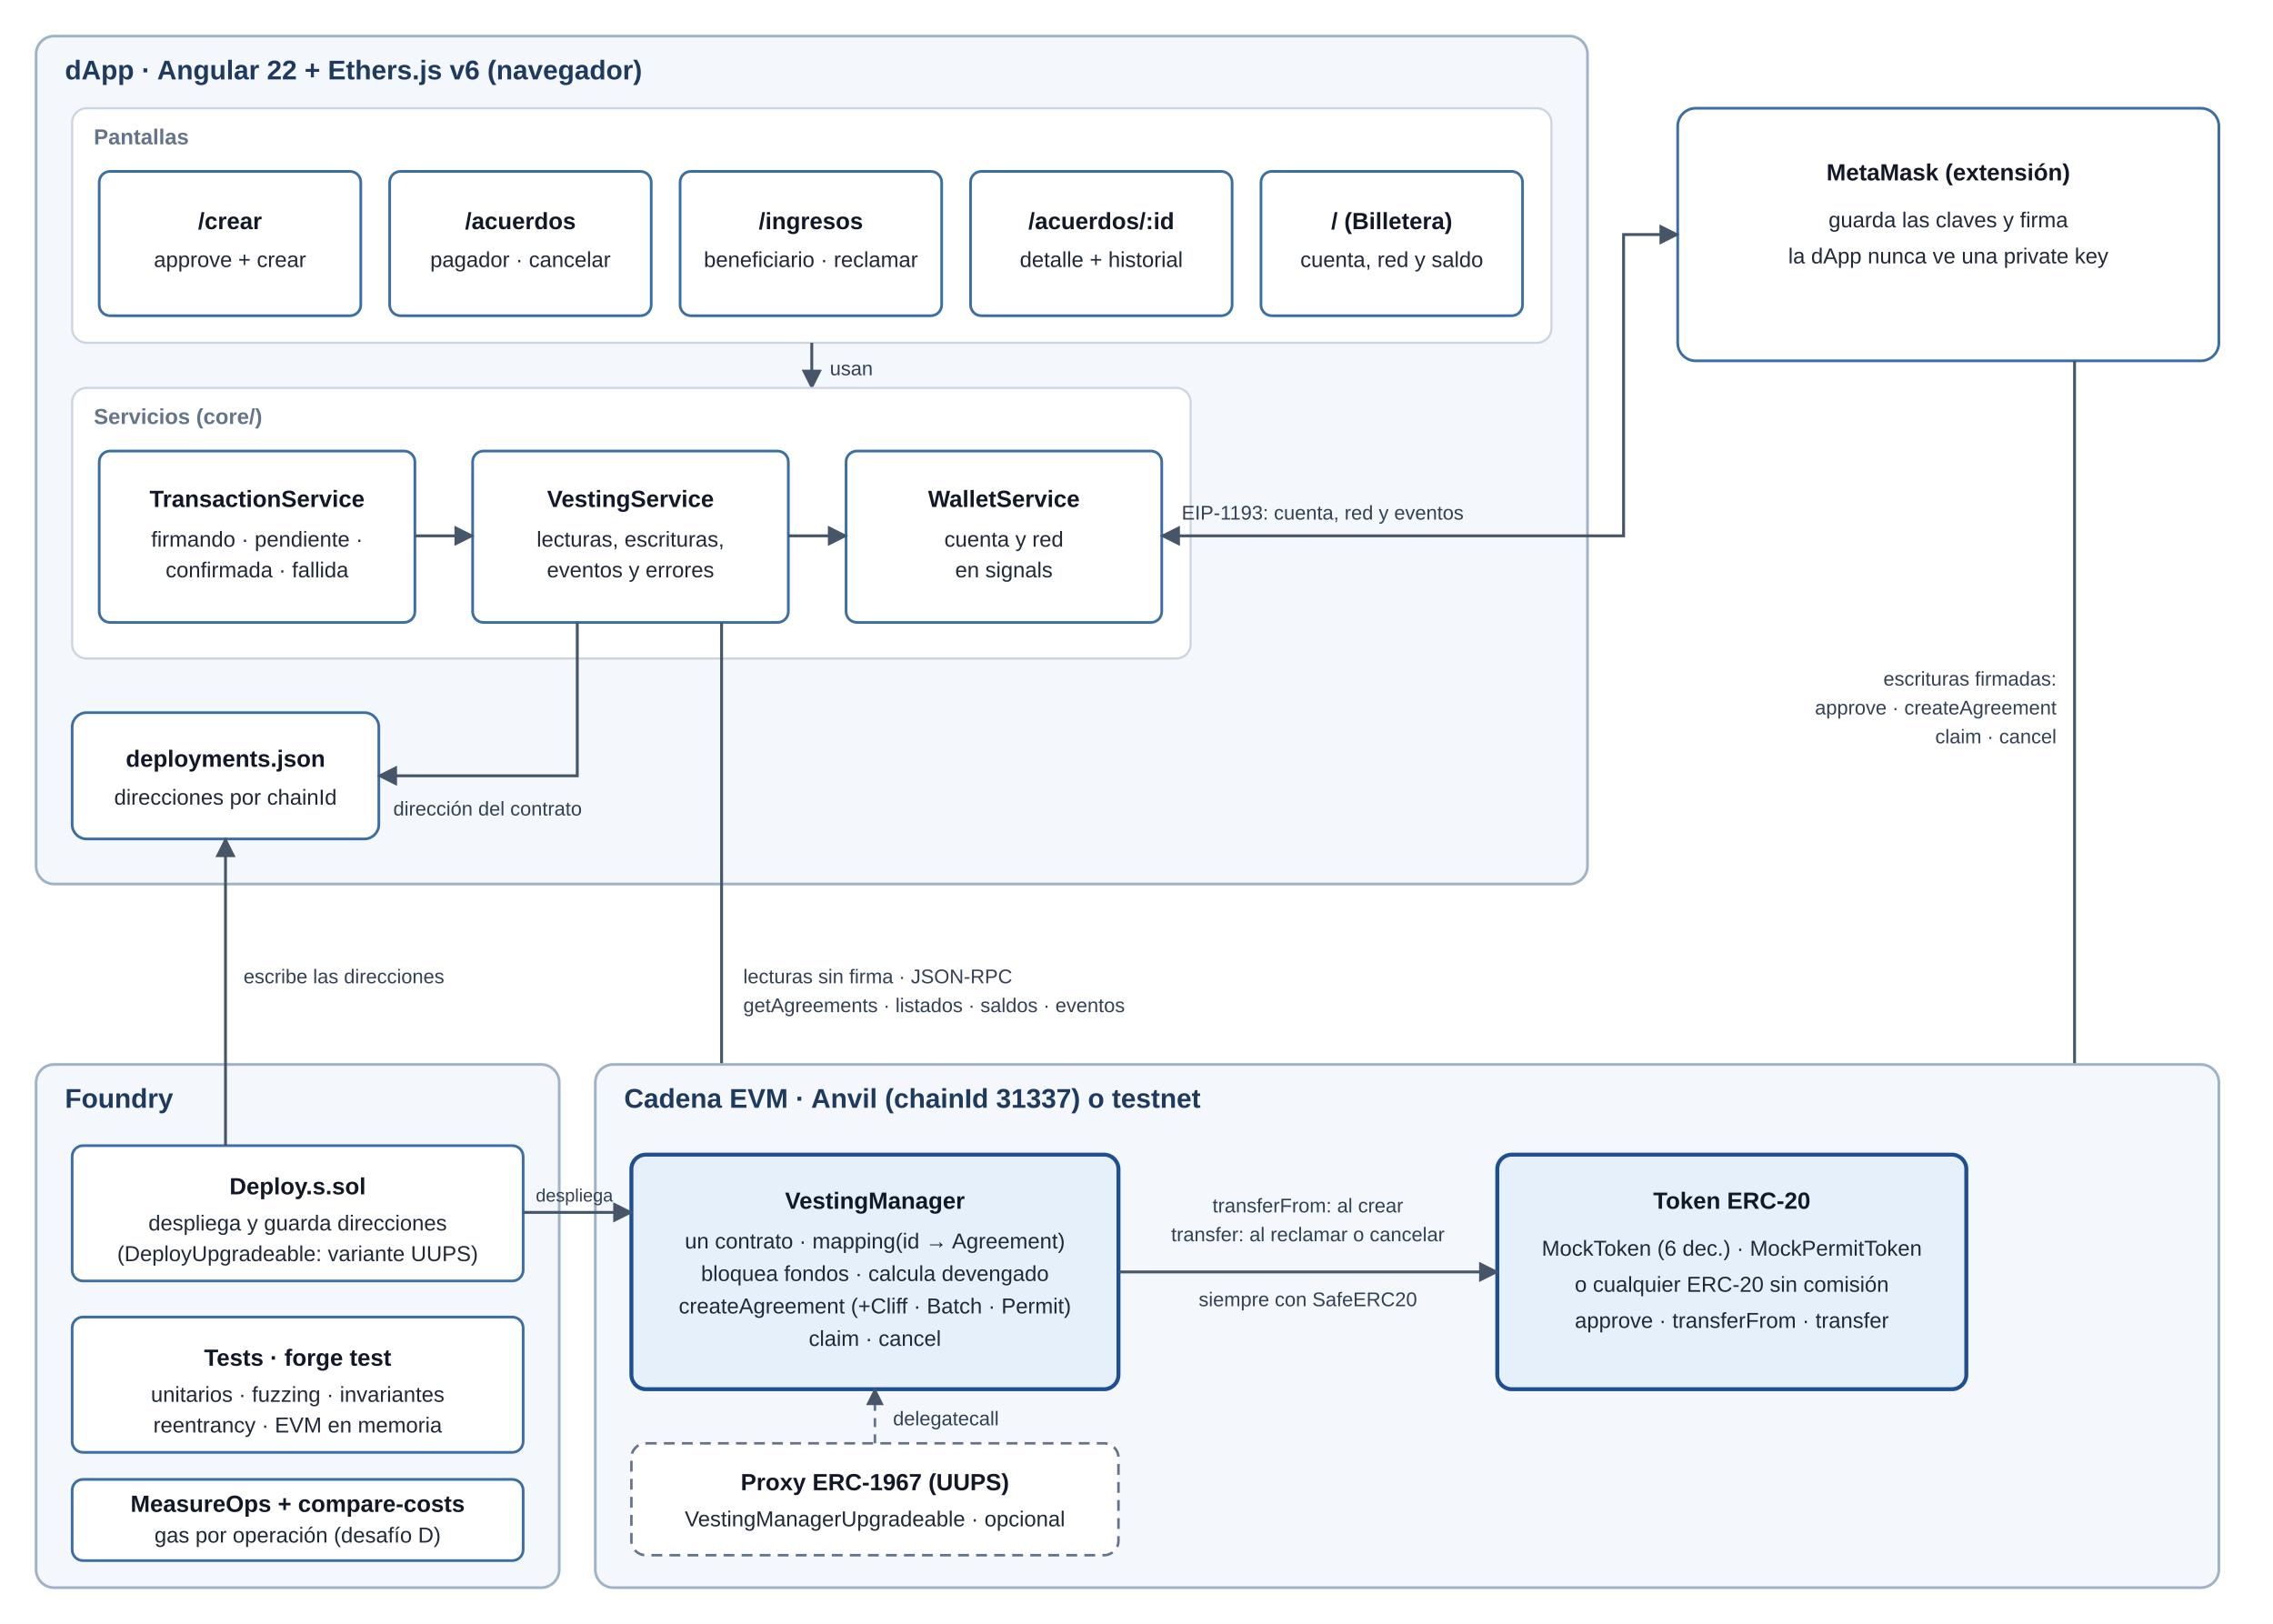
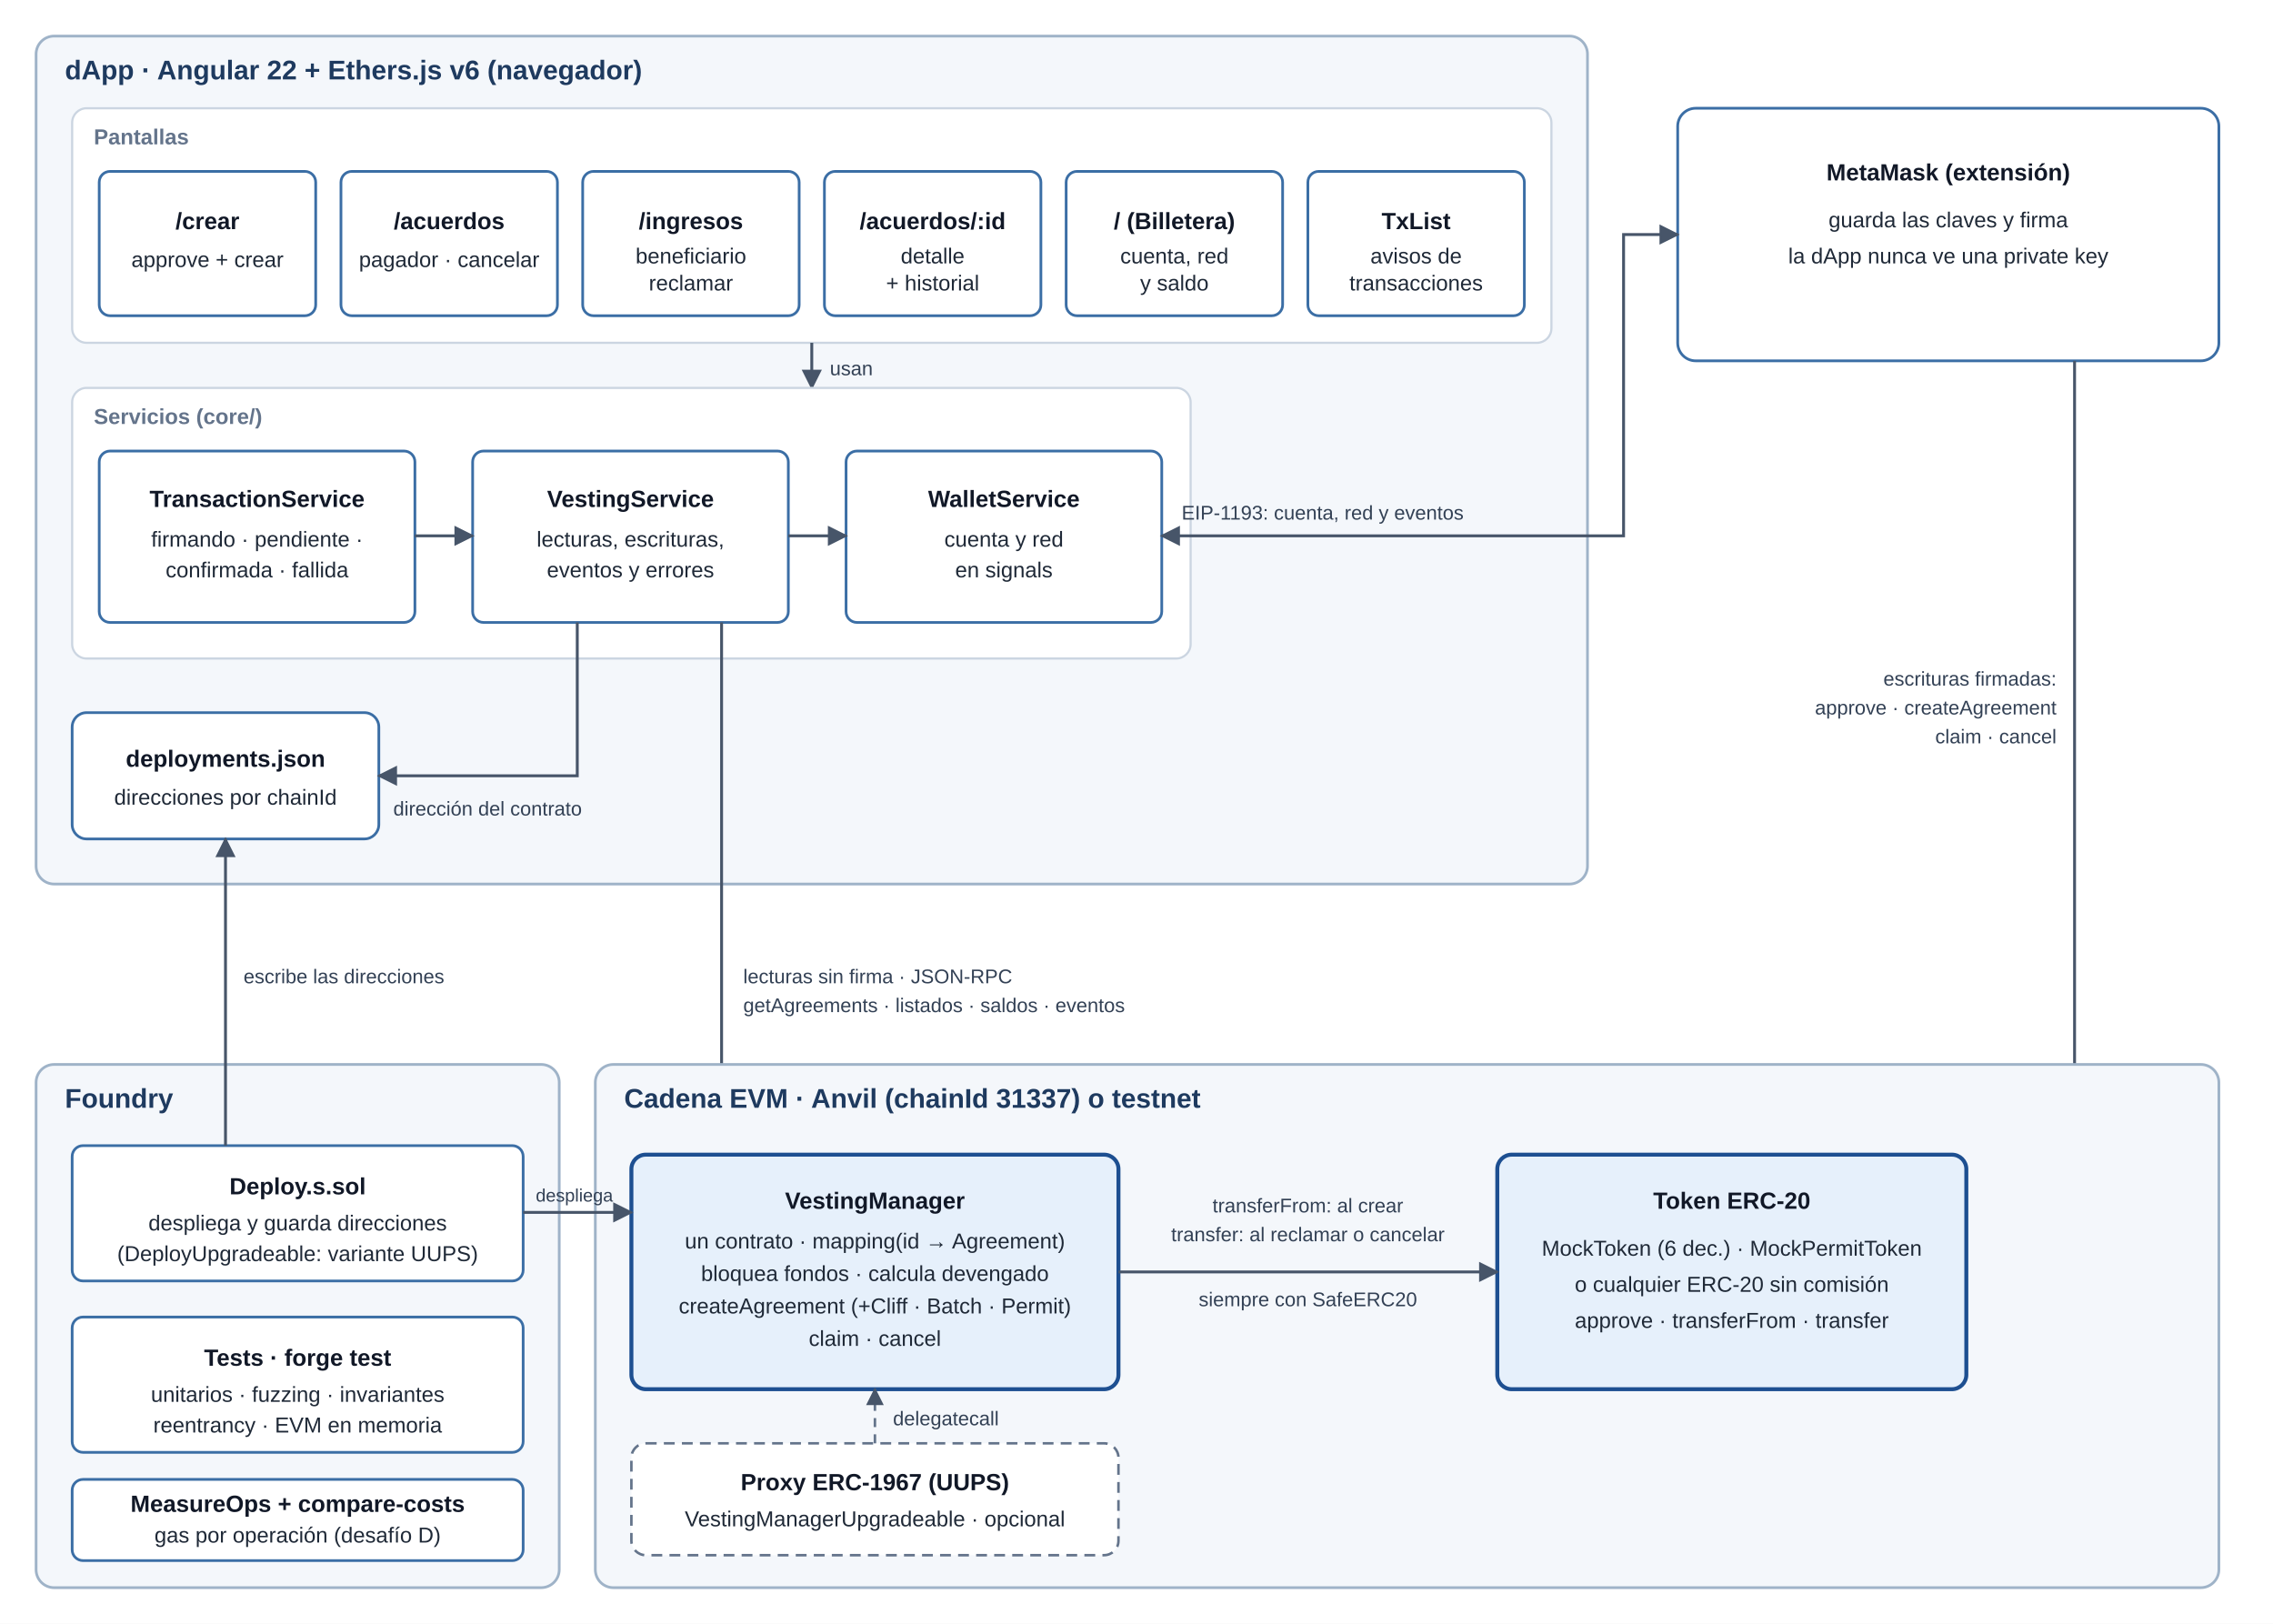
<svg xmlns="http://www.w3.org/2000/svg" viewBox="0 0 1260 900" width="1260" height="900" font-family="Segoe UI, Arial, sans-serif">
  <defs>
    <marker id="a" viewBox="0 0 10 10" refX="9" refY="5" markerWidth="7" markerHeight="7" orient="auto-start-reverse">
      <path d="M0,0 L10,5 L0,10 z" fill="#475569" />
    </marker>
    <style>
      .grp { fill:#f4f7fb; stroke:#9fb3c8; stroke-width:1.5 }
      .sub { fill:#ffffff; stroke:#cbd5e1; stroke-width:1.2 }
      .gt  { font-size:15px; font-weight:700; fill:#1e3a5f }
      .st  { font-size:12px; font-weight:700; fill:#64748b }
      .box { fill:#ffffff; stroke:#3b6ea5; stroke-width:1.5 }
      .main{ fill:#e6f0fb; stroke:#1d4f91; stroke-width:2.2 }
      .opt { fill:#ffffff; stroke:#64748b; stroke-width:1.4; stroke-dasharray:6 4 }
      .b   { font-size:13px; font-weight:700; fill:#111827; text-anchor:middle }
      .t   { font-size:12px; fill:#1f2937; text-anchor:middle }
      .lab { font-size:11px; fill:#334155 }
      .labe{ font-size:11px; fill:#334155; text-anchor:end }
      .labm{ font-size:11px; fill:#334155; text-anchor:middle }
      .ln  { stroke:#475569; stroke-width:1.6; fill:none; marker-end:url(#a) }
      .ln2 { stroke:#475569; stroke-width:1.6; fill:none; marker-end:url(#a); marker-start:url(#a) }
      .lnd { stroke:#64748b; stroke-width:1.4; fill:none; marker-end:url(#a); stroke-dasharray:5 4 }
    </style>
  </defs>
  <rect width="1260" height="900" fill="#ffffff" />
  <rect class="grp" x="20" y="20" width="860" height="470" rx="10" />
  <text class="gt" x="36" y="44">dApp · Angular 22 + Ethers.js v6 (navegador)</text>
  <rect class="sub" x="40" y="60" width="820" height="130" rx="8" />
  <text class="st" x="52" y="80">Pantallas</text>
  <g>
-     <rect class="box" x="55" y="95" width="145" height="80" rx="6" />
-     <text class="b" x="127.5" y="127">/crear</text>
-     <text class="t" x="127.5" y="148">approve + crear</text>
-     <rect class="box" x="216" y="95" width="145" height="80" rx="6" />
-     <text class="b" x="288.5" y="127">/acuerdos</text>
-     <text class="t" x="288.5" y="148">pagador · cancelar</text>
-     <rect class="box" x="377" y="95" width="145" height="80" rx="6" />
-     <text class="b" x="449.5" y="127">/ingresos</text>
-     <text class="t" x="449.5" y="148">beneficiario · reclamar</text>
-     <rect class="box" x="538" y="95" width="145" height="80" rx="6" />
-     <text class="b" x="610.5" y="127">/acuerdos/:id</text>
-     <text class="t" x="610.5" y="148">detalle + historial</text>
-     <rect class="box" x="699" y="95" width="145" height="80" rx="6" />
-     <text class="b" x="771.5" y="127">/ (Billetera)</text>
-     <text class="t" x="771.5" y="148">cuenta, red y saldo</text>
+     <rect class="box" x="55" y="95" width="120" height="80" rx="6" />
+     <text class="b" x="115" y="127">/crear</text>
+     <text class="t" x="115" y="148">approve + crear</text>
+     <rect class="box" x="189" y="95" width="120" height="80" rx="6" />
+     <text class="b" x="249" y="127">/acuerdos</text>
+     <text class="t" x="249" y="148">pagador · cancelar</text>
+     <rect class="box" x="323" y="95" width="120" height="80" rx="6" />
+     <text class="b" x="383" y="127">/ingresos</text>
+     <text class="t" x="383" y="146">beneficiario</text>
+     <text class="t" x="383" y="161">reclamar</text>
+     <rect class="box" x="457" y="95" width="120" height="80" rx="6" />
+     <text class="b" x="517" y="127">/acuerdos/:id</text>
+     <text class="t" x="517" y="146">detalle</text>
+     <text class="t" x="517" y="161">+ historial</text>
+     <rect class="box" x="591" y="95" width="120" height="80" rx="6" />
+     <text class="b" x="651" y="127">/ (Billetera)</text>
+     <text class="t" x="651" y="146">cuenta, red</text>
+     <text class="t" x="651" y="161">y saldo</text>
+     <rect class="box" x="725" y="95" width="120" height="80" rx="6" />
+     <text class="b" x="785" y="127">TxList</text>
+     <text class="t" x="785" y="146">avisos de</text>
+     <text class="t" x="785" y="161">transacciones</text>
  </g>
  <line class="ln" x1="450" y1="190" x2="450" y2="215" />
  <text class="lab" x="460" y="208">usan</text>
  <rect class="sub" x="40" y="215" width="620" height="150" rx="8" />
  <text class="st" x="52" y="235">Servicios (core/)</text>
  <rect class="box" x="55" y="250" width="175" height="95" rx="6" />
  <text class="b" x="142.5" y="281">TransactionService</text>
  <text class="t" x="142.5" y="303">firmando · pendiente ·</text>
  <text class="t" x="142.5" y="320">confirmada · fallida</text>
  <rect class="box" x="262" y="250" width="175" height="95" rx="6" />
  <text class="b" x="349.5" y="281">VestingService</text>
  <text class="t" x="349.5" y="303">lecturas, escrituras,</text>
  <text class="t" x="349.5" y="320">eventos y errores</text>
  <rect class="box" x="469" y="250" width="175" height="95" rx="6" />
  <text class="b" x="556.5" y="281">WalletService</text>
  <text class="t" x="556.5" y="303">cuenta y red</text>
  <text class="t" x="556.5" y="320">en signals</text>
  <line class="ln" x1="230" y1="297" x2="262" y2="297" />
  <line class="ln" x1="437" y1="297" x2="469" y2="297" />
  <rect class="box" x="40" y="395" width="170" height="70" rx="8" />
  <text class="b" x="125" y="425">deployments.json</text>
  <text class="t" x="125" y="446">direcciones por chainId</text>
  <path class="ln" d="M320,345 L320,430 L210,430" />
  <text class="lab" x="218" y="452">dirección del contrato</text>
  <rect class="box" x="930" y="60" width="300" height="140" rx="10" />
  <text class="b" x="1080" y="100">MetaMask (extensión)</text>
  <text class="t" x="1080" y="126">guarda las claves y firma</text>
  <text class="t" x="1080" y="146">la dApp nunca ve una private key</text>
  <path class="ln2" d="M644,297 L900,297 L900,130 L930,130" />
  <text class="lab" x="655" y="288">EIP-1193: cuenta, red y eventos</text>
  <path class="ln" d="M1150,200 L1150,705 L1090,705" />
  <text class="labe" x="1140" y="380">escrituras firmadas:</text>
  <text class="labe" x="1140" y="396">approve · createAgreement</text>
  <text class="labe" x="1140" y="412">claim · cancel</text>
  <path class="ln" d="M400,345 L400,640" />
  <text class="lab" x="412" y="545">lecturas sin firma · JSON-RPC</text>
  <text class="lab" x="412" y="561">getAgreements · listados · saldos · eventos</text>
  <rect class="grp" x="330" y="590" width="900" height="290" rx="10" />
  <text class="gt" x="346" y="614">Cadena EVM · Anvil (chainId 31337) o testnet</text>
  <rect class="main" x="350" y="640" width="270" height="130" rx="8" />
  <text class="b" x="485" y="670">VestingManager</text>
  <text class="t" x="485" y="692">un contrato · mapping(id → Agreement)</text>
  <text class="t" x="485" y="710">bloquea fondos · calcula devengado</text>
  <text class="t" x="485" y="728">createAgreement (+Cliff · Batch · Permit)</text>
  <text class="t" x="485" y="746">claim · cancel</text>
  <rect class="main" x="830" y="640" width="260" height="130" rx="8" />
  <text class="b" x="960" y="670">Token ERC-20</text>
  <text class="t" x="960" y="696">MockToken (6 dec.) · MockPermitToken</text>
  <text class="t" x="960" y="716">o cualquier ERC-20 sin comisión</text>
  <text class="t" x="960" y="736">approve · transferFrom · transfer</text>
  <line class="ln" x1="620" y1="705" x2="830" y2="705" />
  <text class="labm" x="725" y="672">transferFrom: al crear</text>
  <text class="labm" x="725" y="688">transfer: al reclamar o cancelar</text>
  <text class="labm" x="725" y="724">siempre con SafeERC20</text>
  <rect class="opt" x="350" y="800" width="270" height="62" rx="8" />
  <text class="b" x="485" y="826">Proxy ERC-1967 (UUPS)</text>
  <text class="t" x="485" y="846">VestingManagerUpgradeable · opcional</text>
  <path class="lnd" d="M485,800 L485,770" />
  <text class="lab" x="495" y="790">delegatecall</text>
  <rect class="grp" x="20" y="590" width="290" height="290" rx="10" />
  <text class="gt" x="36" y="614">Foundry</text>
  <rect class="box" x="40" y="635" width="250" height="75" rx="6" />
  <text class="b" x="165" y="662">Deploy.s.sol</text>
  <text class="t" x="165" y="682">despliega y guarda direcciones</text>
  <text class="t" x="165" y="699">(DeployUpgradeable: variante UUPS)</text>
  <rect class="box" x="40" y="730" width="250" height="75" rx="6" />
  <text class="b" x="165" y="757">Tests · forge test</text>
  <text class="t" x="165" y="777">unitarios · fuzzing · invariantes</text>
  <text class="t" x="165" y="794">reentrancy · EVM en memoria</text>
  <rect class="box" x="40" y="820" width="250" height="45" rx="6" />
  <text class="b" x="165" y="838">MeasureOps + compare-costs</text>
  <text class="t" x="165" y="855">gas por operación (desafío D)</text>
  <line class="ln" x1="290" y1="672" x2="350" y2="672" />
  <text class="lab" x="297" y="666" style="font-size:10px">despliega</text>
  <line class="ln" x1="125" y1="635" x2="125" y2="465" />
  <text class="lab" x="135" y="545">escribe las direcciones</text>
</svg>
